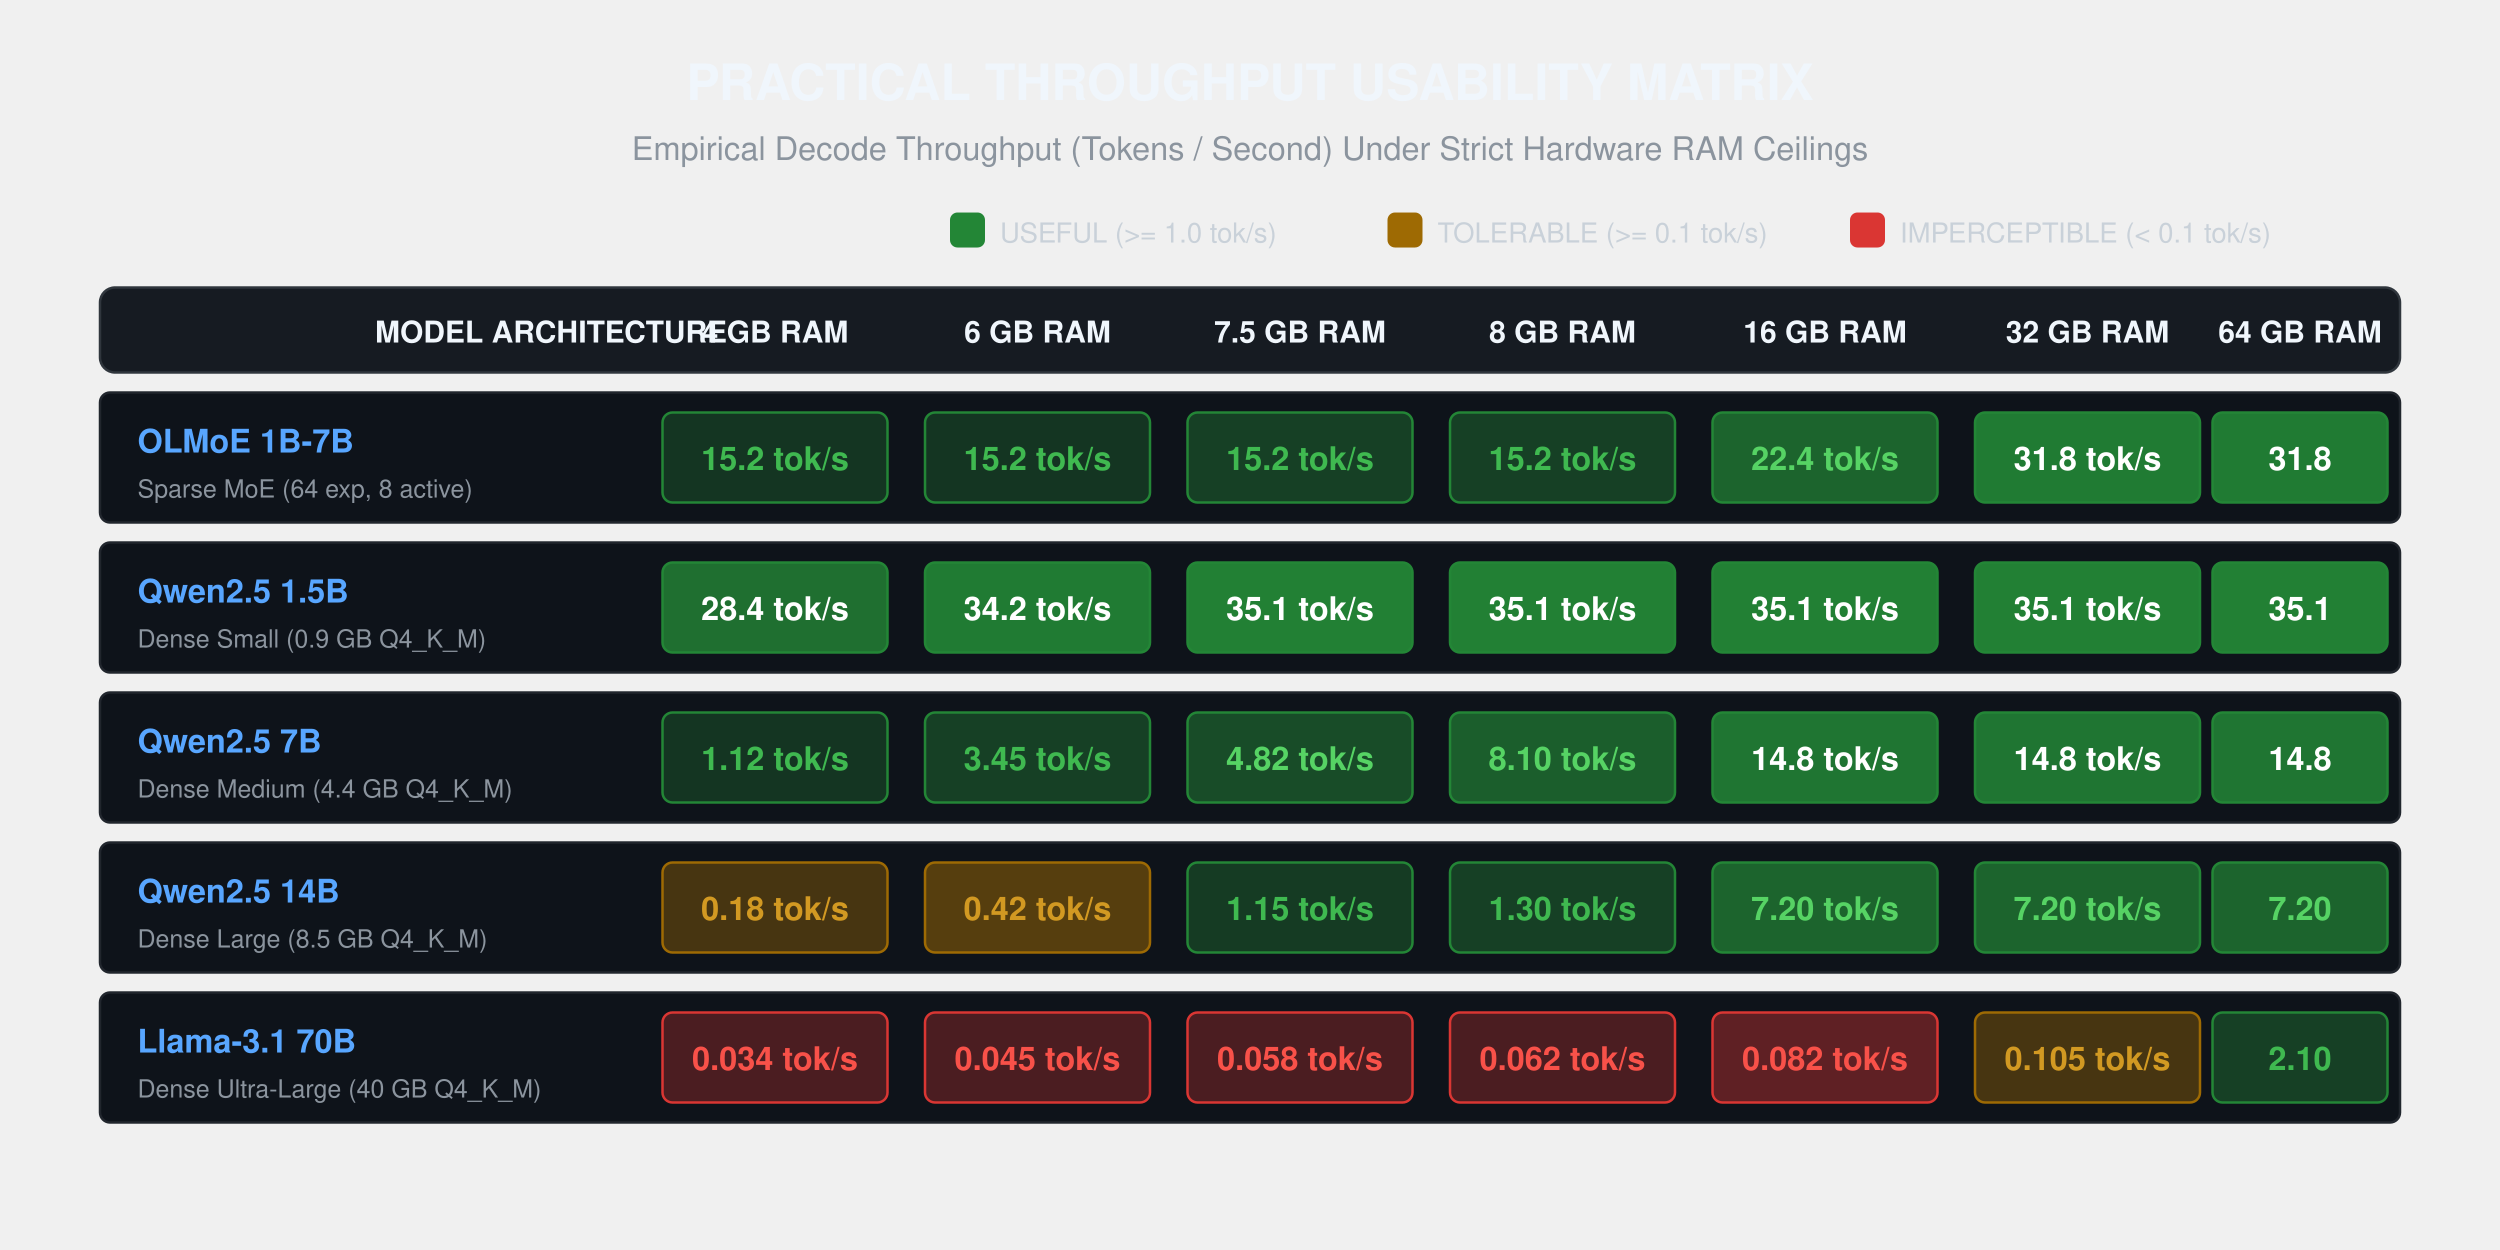
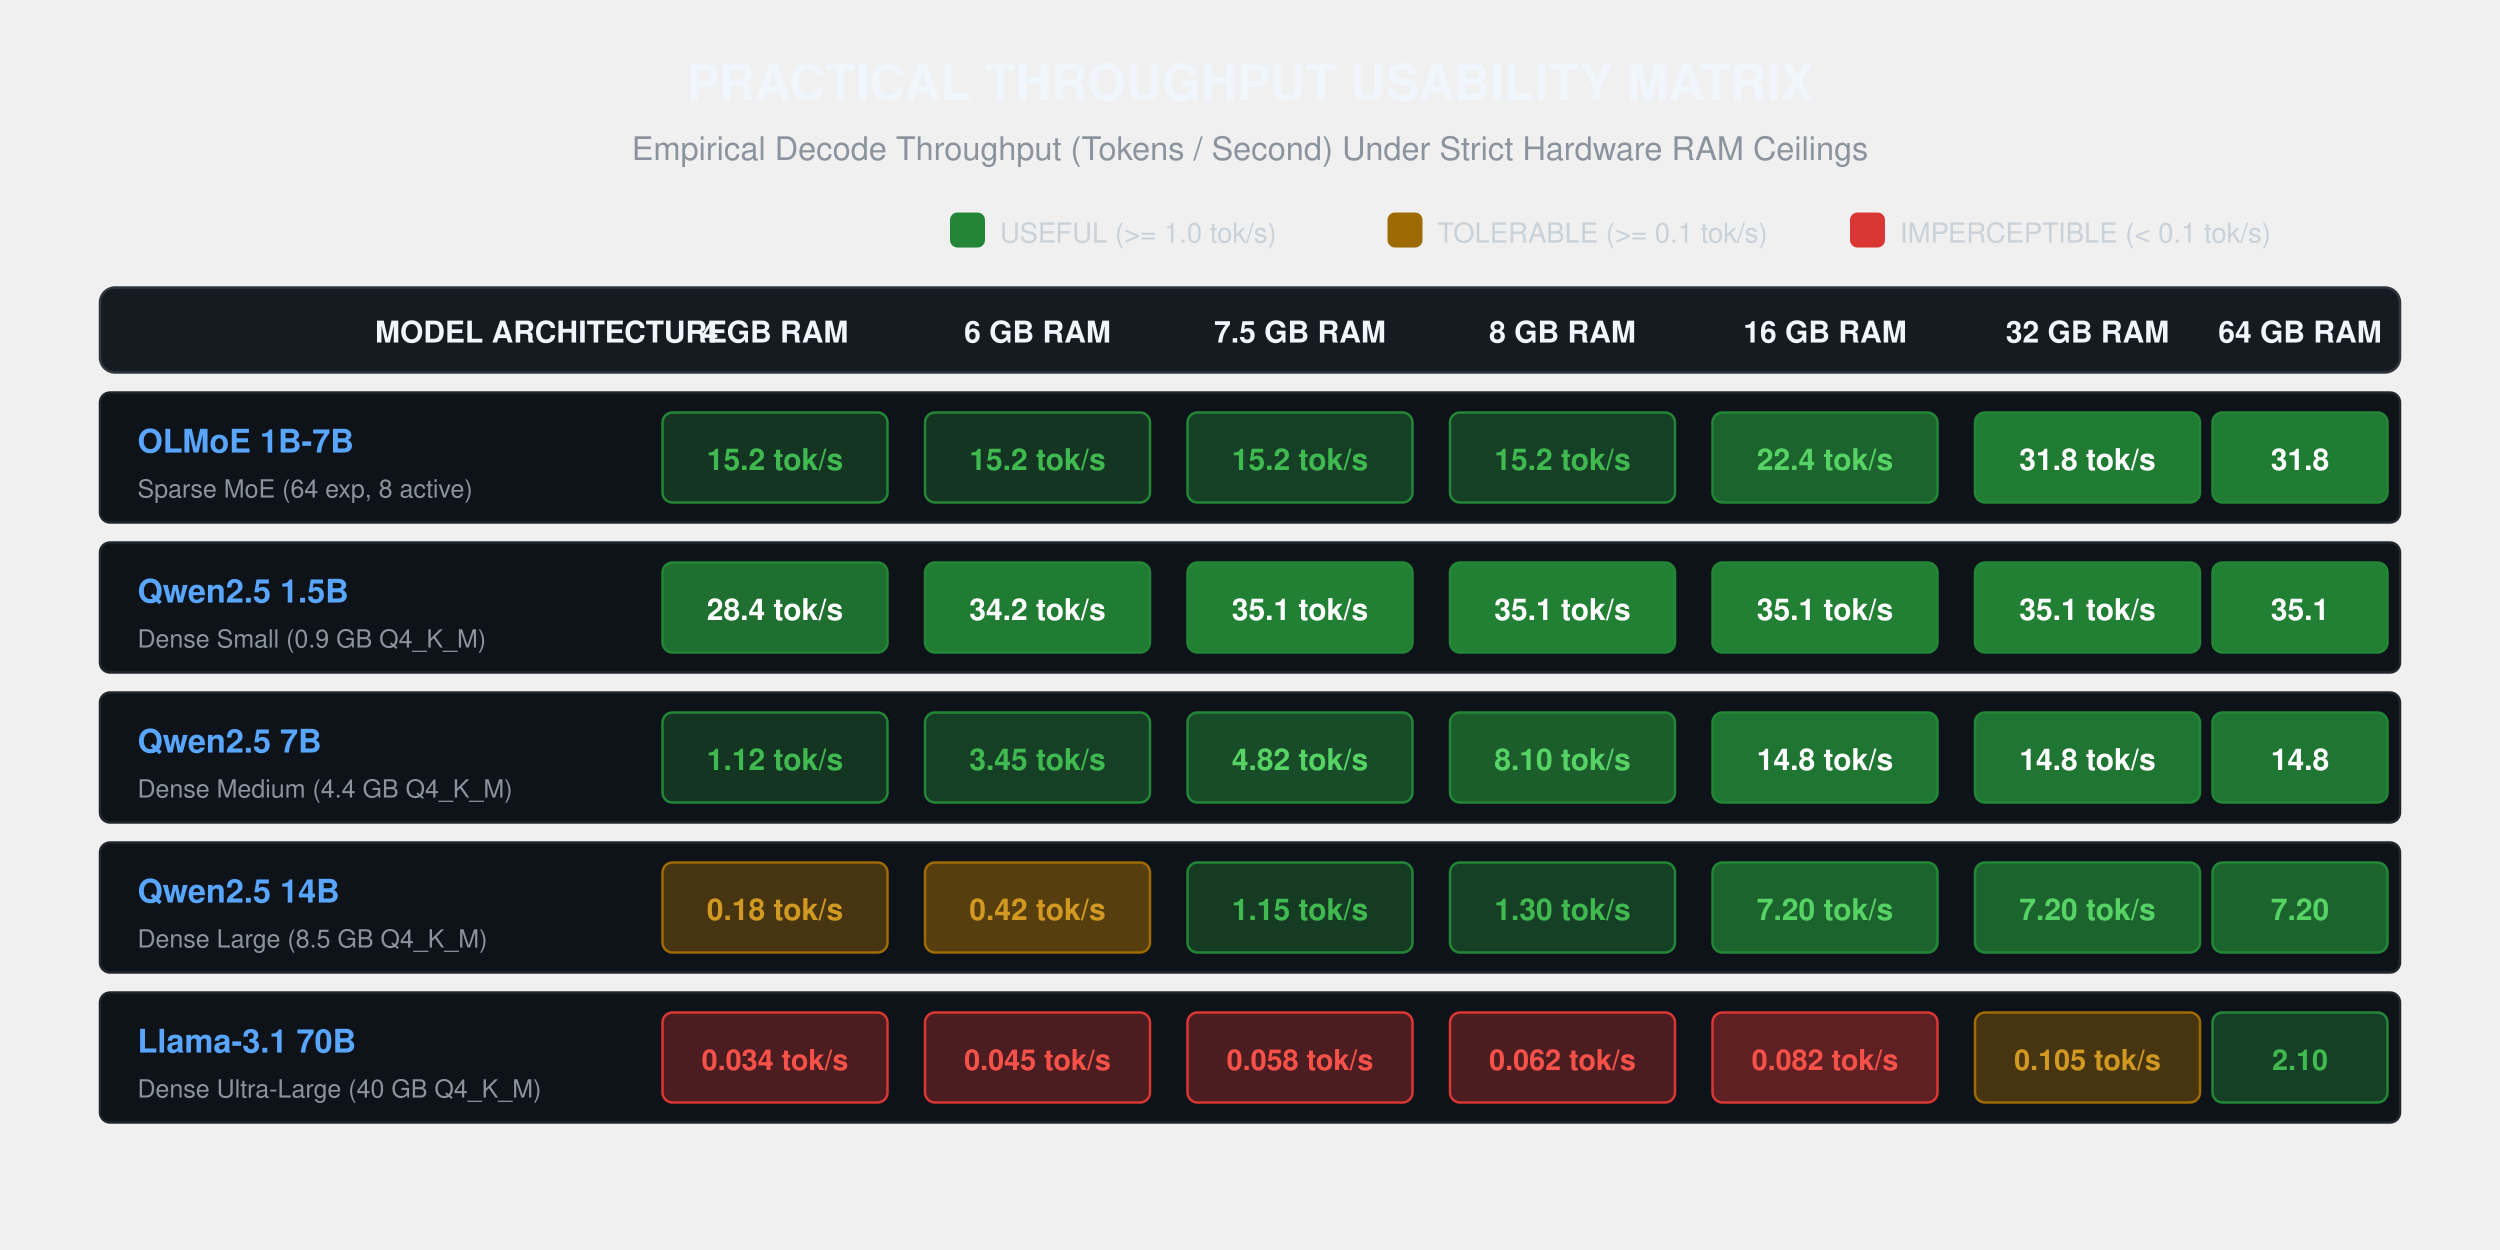
<svg xmlns="http://www.w3.org/2000/svg" viewBox="0 0 1000 500" width="100%" height="100%" style="background:#0d1117;font-family:-apple-system,BlinkMacSystemFont,'Segoe UI',Helvetica,Arial,sans-serif;">
  <text x="500" y="40" text-anchor="middle" fill="#f0f6fc" font-size="20" font-weight="700">PRACTICAL THROUGHPUT USABILITY MATRIX</text>
  <text x="500" y="64" text-anchor="middle" fill="#8b949e" font-size="13">Empirical Decode Throughput (Tokens / Second) Under Strict Hardware RAM Ceilings</text>
  <g transform="translate(380, 85)">
    <rect x="0" y="0" width="14" height="14" rx="3" fill="#238636" />
    <text x="20" y="12" fill="#c9d1d9" font-size="11">USEFUL (&gt;= 1.0 tok/s)</text>
    <rect x="175" y="0" width="14" height="14" rx="3" fill="#9e6a03" />
    <text x="195" y="12" fill="#c9d1d9" font-size="11">TOLERABLE (&gt;= 0.1 tok/s)</text>
    <rect x="360" y="0" width="14" height="14" rx="3" fill="#da3633" />
    <text x="380" y="12" fill="#c9d1d9" font-size="11">IMPERCEPTIBLE (&lt; 0.1 tok/s)</text>
  </g>
  <g transform="translate(40, 115)">
    <rect x="0" y="0" width="920" height="34" rx="6" fill="#161b22" stroke="#30363d" />
    <text x="110" y="22" fill="#f0f6fc" font-size="12" font-weight="700">MODEL ARCHITECTURE</text>
    <text x="270" y="22" fill="#f0f6fc" font-size="12" font-weight="700" text-anchor="middle">4 GB RAM</text>
    <text x="375" y="22" fill="#f0f6fc" font-size="12" font-weight="700" text-anchor="middle">6 GB RAM</text>
    <text x="480" y="22" fill="#f0f6fc" font-size="12" font-weight="700" text-anchor="middle">7.5 GB RAM</text>
    <text x="585" y="22" fill="#f0f6fc" font-size="12" font-weight="700" text-anchor="middle">8 GB RAM</text>
    <text x="690" y="22" fill="#f0f6fc" font-size="12" font-weight="700" text-anchor="middle">16 GB RAM</text>
    <text x="795" y="22" fill="#f0f6fc" font-size="12" font-weight="700" text-anchor="middle">32 GB RAM</text>
    <text x="880" y="22" fill="#f0f6fc" font-size="12" font-weight="700" text-anchor="middle">64 GB RAM</text>
    <g transform="translate(0, 42)">
      <rect width="920" height="52" rx="4" fill="#0e131a" stroke="#21262d" />
      <text x="15" y="24" fill="#58a6ff" font-size="13" font-weight="700">OLMoE 1B-7B</text>
      <text x="15" y="42" fill="#8b949e" font-size="10">Sparse MoE (64 exp, 8 active)</text>
      <g transform="translate(225, 8)">
        <rect width="90" height="36" rx="4" fill="#238636" fill-opacity="0.3" stroke="#238636" />
-         <text x="45" y="23" text-anchor="middle" fill="#3fb950" font-weight="700" font-size="13">15.2 tok/s</text>
+         <text x="45" y="23" text-anchor="middle" fill="#3fb950" font-weight="700" font-size="12">15.2 tok/s</text>
      </g>
      <g transform="translate(330, 8)">
        <rect width="90" height="36" rx="4" fill="#238636" fill-opacity="0.3" stroke="#238636" />
-         <text x="45" y="23" text-anchor="middle" fill="#3fb950" font-weight="700" font-size="13">15.2 tok/s</text>
+         <text x="45" y="23" text-anchor="middle" fill="#3fb950" font-weight="700" font-size="12">15.2 tok/s</text>
      </g>
      <g transform="translate(435, 8)">
        <rect width="90" height="36" rx="4" fill="#238636" fill-opacity="0.4" stroke="#238636" />
-         <text x="45" y="23" text-anchor="middle" fill="#3fb950" font-weight="700" font-size="13">15.2 tok/s</text>
+         <text x="45" y="23" text-anchor="middle" fill="#3fb950" font-weight="700" font-size="12">15.2 tok/s</text>
      </g>
      <g transform="translate(540, 8)">
        <rect width="90" height="36" rx="4" fill="#238636" fill-opacity="0.4" stroke="#238636" />
-         <text x="45" y="23" text-anchor="middle" fill="#3fb950" font-weight="700" font-size="13">15.2 tok/s</text>
+         <text x="45" y="23" text-anchor="middle" fill="#3fb950" font-weight="700" font-size="12">15.2 tok/s</text>
      </g>
      <g transform="translate(645, 8)">
        <rect width="90" height="36" rx="4" fill="#238636" fill-opacity="0.7" stroke="#238636" />
-         <text x="45" y="23" text-anchor="middle" fill="#56d364" font-weight="700" font-size="13">22.4 tok/s</text>
+         <text x="45" y="23" text-anchor="middle" fill="#56d364" font-weight="700" font-size="12">22.4 tok/s</text>
      </g>
      <g transform="translate(750, 8)">
        <rect width="90" height="36" rx="4" fill="#238636" fill-opacity="0.9" stroke="#238636" />
-         <text x="45" y="23" text-anchor="middle" fill="#ffffff" font-weight="700" font-size="13">31.8 tok/s</text>
+         <text x="45" y="23" text-anchor="middle" fill="#ffffff" font-weight="700" font-size="12">31.8 tok/s</text>
      </g>
      <g transform="translate(845, 8)">
        <rect width="70" height="36" rx="4" fill="#238636" fill-opacity="0.9" stroke="#238636" />
-         <text x="35" y="23" text-anchor="middle" fill="#ffffff" font-weight="700" font-size="13">31.8</text>
+         <text x="35" y="23" text-anchor="middle" fill="#ffffff" font-weight="700" font-size="12">31.8</text>
      </g>
    </g>
    <g transform="translate(0, 102)">
      <rect width="920" height="52" rx="4" fill="#0e131a" stroke="#21262d" />
      <text x="15" y="24" fill="#58a6ff" font-size="13" font-weight="700">Qwen2.5 1.5B</text>
      <text x="15" y="42" fill="#8b949e" font-size="10">Dense Small (0.9 GB Q4_K_M)</text>
      <g transform="translate(225, 8)">
        <rect width="90" height="36" rx="4" fill="#238636" fill-opacity="0.8" stroke="#238636" />
-         <text x="45" y="23" text-anchor="middle" fill="#ffffff" font-weight="700" font-size="13">28.4 tok/s</text>
+         <text x="45" y="23" text-anchor="middle" fill="#ffffff" font-weight="700" font-size="12">28.4 tok/s</text>
      </g>
      <g transform="translate(330, 8)">
        <rect width="90" height="36" rx="4" fill="#238636" fill-opacity="0.9" stroke="#238636" />
-         <text x="45" y="23" text-anchor="middle" fill="#ffffff" font-weight="700" font-size="13">34.2 tok/s</text>
+         <text x="45" y="23" text-anchor="middle" fill="#ffffff" font-weight="700" font-size="12">34.2 tok/s</text>
      </g>
      <g transform="translate(435, 8)">
        <rect width="90" height="36" rx="4" fill="#238636" fill-opacity="0.95" stroke="#238636" />
-         <text x="45" y="23" text-anchor="middle" fill="#ffffff" font-weight="700" font-size="13">35.1 tok/s</text>
+         <text x="45" y="23" text-anchor="middle" fill="#ffffff" font-weight="700" font-size="12">35.1 tok/s</text>
      </g>
      <g transform="translate(540, 8)">
        <rect width="90" height="36" rx="4" fill="#238636" fill-opacity="0.95" stroke="#238636" />
-         <text x="45" y="23" text-anchor="middle" fill="#ffffff" font-weight="700" font-size="13">35.1 tok/s</text>
+         <text x="45" y="23" text-anchor="middle" fill="#ffffff" font-weight="700" font-size="12">35.1 tok/s</text>
      </g>
      <g transform="translate(645, 8)">
        <rect width="90" height="36" rx="4" fill="#238636" fill-opacity="0.95" stroke="#238636" />
-         <text x="45" y="23" text-anchor="middle" fill="#ffffff" font-weight="700" font-size="13">35.1 tok/s</text>
+         <text x="45" y="23" text-anchor="middle" fill="#ffffff" font-weight="700" font-size="12">35.1 tok/s</text>
      </g>
      <g transform="translate(750, 8)">
        <rect width="90" height="36" rx="4" fill="#238636" fill-opacity="0.95" stroke="#238636" />
-         <text x="45" y="23" text-anchor="middle" fill="#ffffff" font-weight="700" font-size="13">35.1 tok/s</text>
+         <text x="45" y="23" text-anchor="middle" fill="#ffffff" font-weight="700" font-size="12">35.1 tok/s</text>
      </g>
      <g transform="translate(845, 8)">
        <rect width="70" height="36" rx="4" fill="#238636" fill-opacity="0.95" stroke="#238636" />
-         <text x="35" y="23" text-anchor="middle" fill="#ffffff" font-weight="700" font-size="13">35.1</text>
+         <text x="35" y="23" text-anchor="middle" fill="#ffffff" font-weight="700" font-size="12">35.1</text>
      </g>
    </g>
    <g transform="translate(0, 162)">
      <rect width="920" height="52" rx="4" fill="#0e131a" stroke="#21262d" />
      <text x="15" y="24" fill="#58a6ff" font-size="13" font-weight="700">Qwen2.5 7B</text>
      <text x="15" y="42" fill="#8b949e" font-size="10">Dense Medium (4.4 GB Q4_K_M)</text>
      <g transform="translate(225, 8)">
        <rect width="90" height="36" rx="4" fill="#238636" fill-opacity="0.3" stroke="#238636" />
-         <text x="45" y="23" text-anchor="middle" fill="#3fb950" font-weight="700" font-size="13">1.12 tok/s</text>
+         <text x="45" y="23" text-anchor="middle" fill="#3fb950" font-weight="700" font-size="12">1.12 tok/s</text>
      </g>
      <g transform="translate(330, 8)">
        <rect width="90" height="36" rx="4" fill="#238636" fill-opacity="0.4" stroke="#238636" />
-         <text x="45" y="23" text-anchor="middle" fill="#3fb950" font-weight="700" font-size="13">3.45 tok/s</text>
+         <text x="45" y="23" text-anchor="middle" fill="#3fb950" font-weight="700" font-size="12">3.45 tok/s</text>
      </g>
      <g transform="translate(435, 8)">
        <rect width="90" height="36" rx="4" fill="#238636" fill-opacity="0.5" stroke="#238636" />
-         <text x="45" y="23" text-anchor="middle" fill="#56d364" font-weight="700" font-size="13">4.82 tok/s</text>
+         <text x="45" y="23" text-anchor="middle" fill="#56d364" font-weight="700" font-size="12">4.82 tok/s</text>
      </g>
      <g transform="translate(540, 8)">
        <rect width="90" height="36" rx="4" fill="#238636" fill-opacity="0.65" stroke="#238636" />
-         <text x="45" y="23" text-anchor="middle" fill="#56d364" font-weight="700" font-size="13">8.10 tok/s</text>
+         <text x="45" y="23" text-anchor="middle" fill="#56d364" font-weight="700" font-size="12">8.10 tok/s</text>
      </g>
      <g transform="translate(645, 8)">
        <rect width="90" height="36" rx="4" fill="#238636" fill-opacity="0.85" stroke="#238636" />
-         <text x="45" y="23" text-anchor="middle" fill="#ffffff" font-weight="700" font-size="13">14.8 tok/s</text>
+         <text x="45" y="23" text-anchor="middle" fill="#ffffff" font-weight="700" font-size="12">14.8 tok/s</text>
      </g>
      <g transform="translate(750, 8)">
        <rect width="90" height="36" rx="4" fill="#238636" fill-opacity="0.85" stroke="#238636" />
-         <text x="45" y="23" text-anchor="middle" fill="#ffffff" font-weight="700" font-size="13">14.8 tok/s</text>
+         <text x="45" y="23" text-anchor="middle" fill="#ffffff" font-weight="700" font-size="12">14.8 tok/s</text>
      </g>
      <g transform="translate(845, 8)">
        <rect width="70" height="36" rx="4" fill="#238636" fill-opacity="0.85" stroke="#238636" />
-         <text x="35" y="23" text-anchor="middle" fill="#ffffff" font-weight="700" font-size="13">14.8</text>
+         <text x="35" y="23" text-anchor="middle" fill="#ffffff" font-weight="700" font-size="12">14.8</text>
      </g>
    </g>
    <g transform="translate(0, 222)">
      <rect width="920" height="52" rx="4" fill="#0e131a" stroke="#21262d" />
      <text x="15" y="24" fill="#58a6ff" font-size="13" font-weight="700">Qwen2.5 14B</text>
      <text x="15" y="42" fill="#8b949e" font-size="10">Dense Large (8.5 GB Q4_K_M)</text>
      <g transform="translate(225, 8)">
        <rect width="90" height="36" rx="4" fill="#9e6a03" fill-opacity="0.4" stroke="#9e6a03" />
-         <text x="45" y="23" text-anchor="middle" fill="#d29922" font-weight="700" font-size="13">0.18 tok/s</text>
+         <text x="45" y="23" text-anchor="middle" fill="#d29922" font-weight="700" font-size="12">0.18 tok/s</text>
      </g>
      <g transform="translate(330, 8)">
        <rect width="90" height="36" rx="4" fill="#9e6a03" fill-opacity="0.5" stroke="#9e6a03" />
-         <text x="45" y="23" text-anchor="middle" fill="#d29922" font-weight="700" font-size="13">0.42 tok/s</text>
+         <text x="45" y="23" text-anchor="middle" fill="#d29922" font-weight="700" font-size="12">0.42 tok/s</text>
      </g>
      <g transform="translate(435, 8)">
        <rect width="90" height="36" rx="4" fill="#238636" fill-opacity="0.35" stroke="#238636" />
-         <text x="45" y="23" text-anchor="middle" fill="#3fb950" font-weight="700" font-size="13">1.15 tok/s</text>
+         <text x="45" y="23" text-anchor="middle" fill="#3fb950" font-weight="700" font-size="12">1.15 tok/s</text>
      </g>
      <g transform="translate(540, 8)">
        <rect width="90" height="36" rx="4" fill="#238636" fill-opacity="0.4" stroke="#238636" />
-         <text x="45" y="23" text-anchor="middle" fill="#3fb950" font-weight="700" font-size="13">1.30 tok/s</text>
+         <text x="45" y="23" text-anchor="middle" fill="#3fb950" font-weight="700" font-size="12">1.30 tok/s</text>
      </g>
      <g transform="translate(645, 8)">
        <rect width="90" height="36" rx="4" fill="#238636" fill-opacity="0.7" stroke="#238636" />
-         <text x="45" y="23" text-anchor="middle" fill="#56d364" font-weight="700" font-size="13">7.20 tok/s</text>
+         <text x="45" y="23" text-anchor="middle" fill="#56d364" font-weight="700" font-size="12">7.20 tok/s</text>
      </g>
      <g transform="translate(750, 8)">
        <rect width="90" height="36" rx="4" fill="#238636" fill-opacity="0.7" stroke="#238636" />
-         <text x="45" y="23" text-anchor="middle" fill="#56d364" font-weight="700" font-size="13">7.20 tok/s</text>
+         <text x="45" y="23" text-anchor="middle" fill="#56d364" font-weight="700" font-size="12">7.20 tok/s</text>
      </g>
      <g transform="translate(845, 8)">
        <rect width="70" height="36" rx="4" fill="#238636" fill-opacity="0.7" stroke="#238636" />
-         <text x="35" y="23" text-anchor="middle" fill="#56d364" font-weight="700" font-size="13">7.20</text>
+         <text x="35" y="23" text-anchor="middle" fill="#56d364" font-weight="700" font-size="12">7.20</text>
      </g>
    </g>
    <g transform="translate(0, 282)">
      <rect width="920" height="52" rx="4" fill="#0e131a" stroke="#21262d" />
      <text x="15" y="24" fill="#58a6ff" font-size="13" font-weight="700">Llama-3.1 70B</text>
      <text x="15" y="42" fill="#8b949e" font-size="10">Dense Ultra-Large (40 GB Q4_K_M)</text>
      <g transform="translate(225, 8)">
        <rect width="90" height="36" rx="4" fill="#da3633" fill-opacity="0.3" stroke="#da3633" />
-         <text x="45" y="23" text-anchor="middle" fill="#f85149" font-weight="700" font-size="13">0.034 tok/s</text>
+         <text x="45" y="23" text-anchor="middle" fill="#f85149" font-weight="700" font-size="11.5">0.034 tok/s</text>
      </g>
      <g transform="translate(330, 8)">
        <rect width="90" height="36" rx="4" fill="#da3633" fill-opacity="0.3" stroke="#da3633" />
-         <text x="45" y="23" text-anchor="middle" fill="#f85149" font-weight="700" font-size="13">0.045 tok/s</text>
+         <text x="45" y="23" text-anchor="middle" fill="#f85149" font-weight="700" font-size="11.5">0.045 tok/s</text>
      </g>
      <g transform="translate(435, 8)">
        <rect width="90" height="36" rx="4" fill="#da3633" fill-opacity="0.3" stroke="#da3633" />
-         <text x="45" y="23" text-anchor="middle" fill="#f85149" font-weight="700" font-size="13">0.058 tok/s</text>
+         <text x="45" y="23" text-anchor="middle" fill="#f85149" font-weight="700" font-size="11.5">0.058 tok/s</text>
      </g>
      <g transform="translate(540, 8)">
        <rect width="90" height="36" rx="4" fill="#da3633" fill-opacity="0.3" stroke="#da3633" />
-         <text x="45" y="23" text-anchor="middle" fill="#f85149" font-weight="700" font-size="13">0.062 tok/s</text>
+         <text x="45" y="23" text-anchor="middle" fill="#f85149" font-weight="700" font-size="11.5">0.062 tok/s</text>
      </g>
      <g transform="translate(645, 8)">
        <rect width="90" height="36" rx="4" fill="#da3633" fill-opacity="0.4" stroke="#da3633" />
-         <text x="45" y="23" text-anchor="middle" fill="#f85149" font-weight="700" font-size="13">0.082 tok/s</text>
+         <text x="45" y="23" text-anchor="middle" fill="#f85149" font-weight="700" font-size="11.5">0.082 tok/s</text>
      </g>
      <g transform="translate(750, 8)">
        <rect width="90" height="36" rx="4" fill="#9e6a03" fill-opacity="0.4" stroke="#9e6a03" />
-         <text x="45" y="23" text-anchor="middle" fill="#d29922" font-weight="700" font-size="13">0.105 tok/s</text>
+         <text x="45" y="23" text-anchor="middle" fill="#d29922" font-weight="700" font-size="11.5">0.105 tok/s</text>
      </g>
      <g transform="translate(845, 8)">
        <rect width="70" height="36" rx="4" fill="#238636" fill-opacity="0.4" stroke="#238636" />
-         <text x="35" y="23" text-anchor="middle" fill="#3fb950" font-weight="700" font-size="13">2.10</text>
+         <text x="35" y="23" text-anchor="middle" fill="#3fb950" font-weight="700" font-size="11.5">2.10</text>
      </g>
    </g>
  </g>
</svg>
